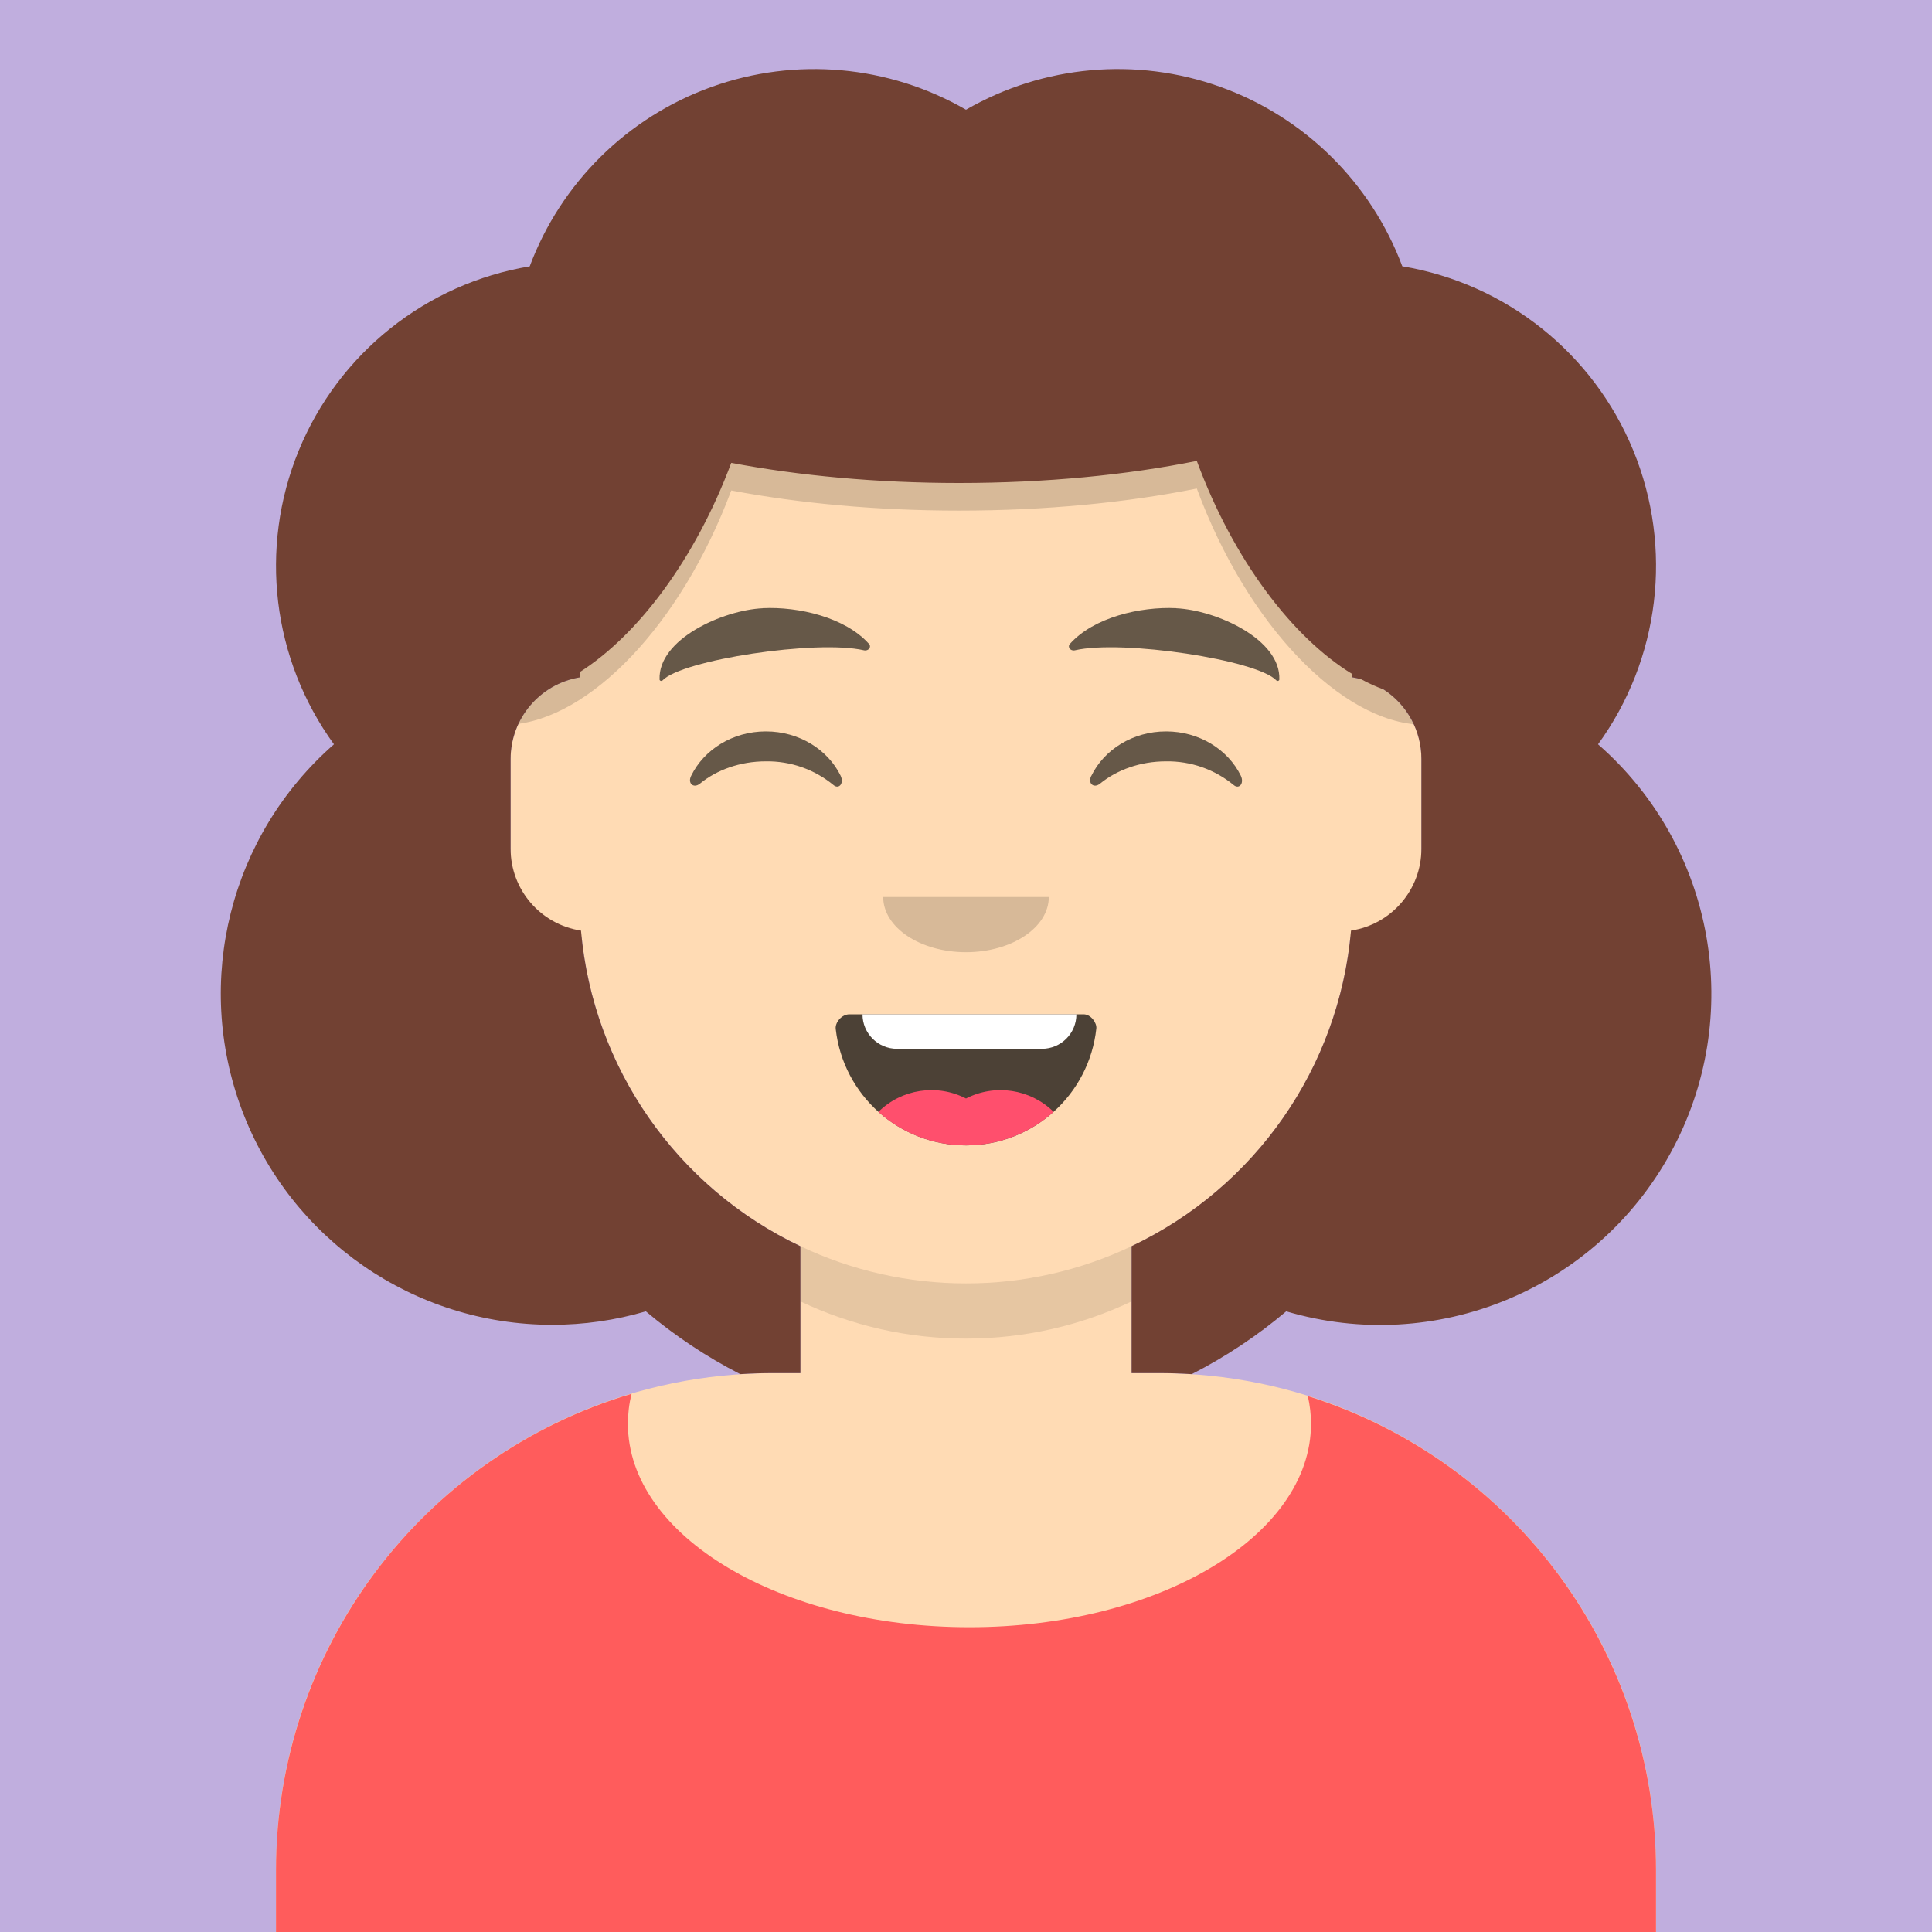
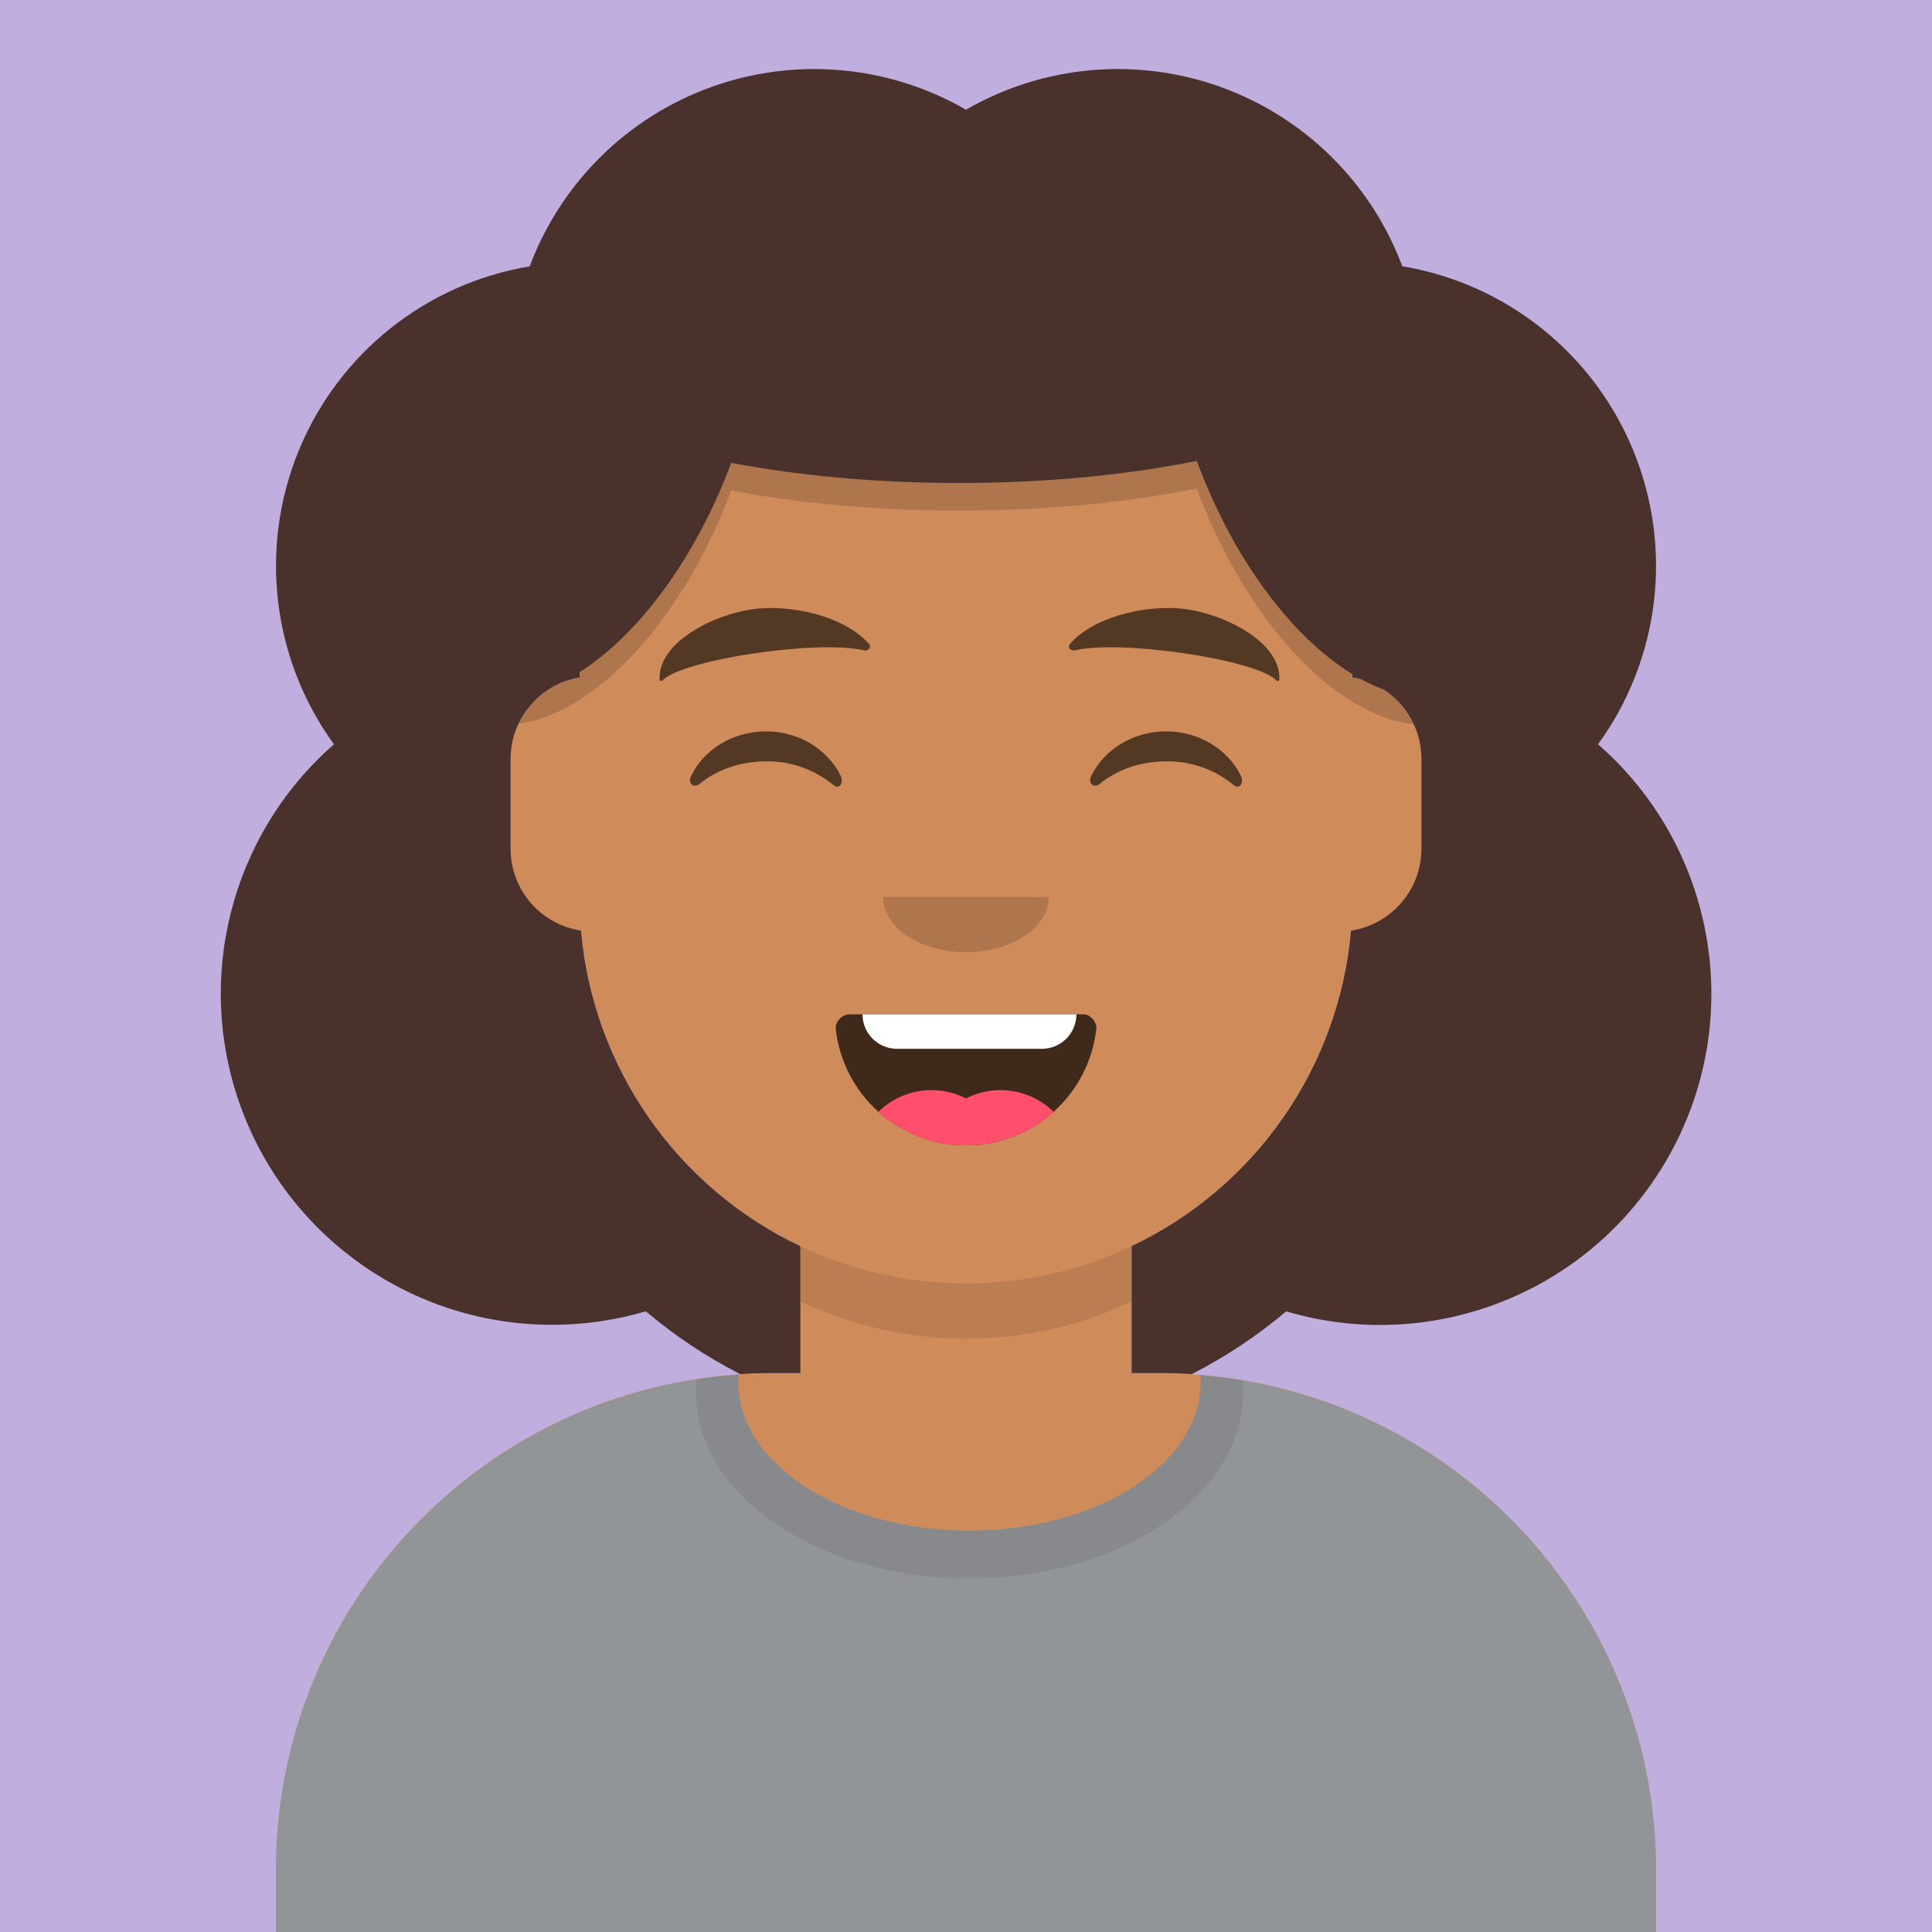
<svg xmlns="http://www.w3.org/2000/svg" viewBox="0 0 280 280" fill="none" shape-rendering="auto">
  <mask id="viewboxMask">
    <rect width="280" height="280" rx="0" ry="0" x="0" y="0" fill="#fff" />
  </mask>
  <g mask="url(#viewboxMask)">
    <rect fill="#c0aede" width="280" height="280" x="0" y="0" />
    <g transform="translate(8)">
-       <path d="M132 36a56 56 0 0 0-56 56v6.17A12 12 0 0 0 66 110v14a12 12 0 0 0 10.3 11.88 56.04 56.04 0 0 0 31.7 44.73v18.4h-4a72 72 0 0 0-72 72v9h200v-9a72 72 0 0 0-72-72h-4v-18.39a56.04 56.04 0 0 0 31.7-44.73A12 12 0 0 0 198 124v-14a12 12 0 0 0-10-11.83V92a56 56 0 0 0-56-56Z" fill="#ffdbb4" />
+       <path d="M132 36a56 56 0 0 0-56 56v6.17A12 12 0 0 0 66 110v14a12 12 0 0 0 10.3 11.88 56.04 56.04 0 0 0 31.7 44.73v18.4h-4a72 72 0 0 0-72 72v9h200v-9a72 72 0 0 0-72-72h-4v-18.39a56.04 56.04 0 0 0 31.7-44.73A12 12 0 0 0 198 124v-14a12 12 0 0 0-10-11.83V92a56 56 0 0 0-56-56Z" fill="#d08b5b" />
      <path d="M108 180.61v8a55.79 55.79 0 0 0 24 5.39c8.59 0 16.73-1.93 24-5.39v-8a55.79 55.79 0 0 1-24 5.39 55.79 55.79 0 0 1-24-5.39Z" fill="#000" fill-opacity=".1" />
      <g transform="translate(0 170)">
-         <path d="M132.5 65.83c27.34 0 49.5-13.2 49.5-29.48 0-1.37-.16-2.7-.46-4.02A72.03 72.03 0 0 1 232 101.05V110H32v-8.95A72.03 72.03 0 0 1 83.53 32a18 18 0 0 0-.53 4.35c0 16.28 22.16 29.48 49.5 29.48Z" fill="#ff5c5c" />
+         <path d="M132.5 51.83c18.5 0 33.5-9.62 33.5-21.48 0-.36-.01-.7-.04-1.06A72 72 0 0 1 232 101.04V110H32v-8.95a72 72 0 0 1 67.05-71.83c-.03.37-.05.75-.05 1.13 0 11.86 15 21.48 33.5 21.48Z" fill="#929598" />
+         <path d="M132.5 58.76c21.89 0 39.63-12.05 39.63-26.91 0-.6-.02-1.2-.08-1.8-2-.33-4.03-.59-6.1-.76.04.35.05.7.05 1.06 0 11.86-15 21.48-33.5 21.48S99 42.2 99 30.35c0-.38.02-.76.05-1.13-2.06.14-4.08.36-6.08.67-.07.65-.1 1.3-.1 1.96 0 14.86 17.74 26.91 39.63 26.91Z" fill="#000" fill-opacity=".08" />
      </g>
      <g transform="translate(78 134)">
        <path fill-rule="evenodd" clip-rule="evenodd" d="M35.12 15.13a19 19 0 0 0 37.77-.09c.08-.77-.77-2.04-1.85-2.04H37.1C36 13 35 14.18 35.12 15.13Z" fill="#000" fill-opacity=".7" />
        <path d="M70 13H39a5 5 0 0 0 5 5h21a5 5 0 0 0 5-5Z" fill="#fff" />
        <path d="M66.7 27.14A10.96 10.96 0 0 0 54 25.2a10.95 10.95 0 0 0-12.7 1.94A18.93 18.93 0 0 0 54 32c4.88 0 9.33-1.84 12.7-4.86Z" fill="#FF4F6D" />
      </g>
      <g transform="translate(104 122)">
        <path fill-rule="evenodd" clip-rule="evenodd" d="M16 8c0 4.42 5.37 8 12 8s12-3.58 12-8" fill="#000" fill-opacity=".16" />
      </g>
      <g transform="translate(76 90)">
        <path d="M16.16 22.45c1.85-3.8 6-6.45 10.84-6.45 4.81 0 8.96 2.63 10.82 6.4.55 1.13-.24 2.05-1.03 1.37a15.05 15.05 0 0 0-9.8-3.43c-3.73 0-7.12 1.24-9.55 3.23-.9.73-1.82-.01-1.28-1.12ZM74.16 22.45c1.85-3.8 6-6.45 10.84-6.45 4.81 0 8.96 2.63 10.82 6.4.55 1.13-.24 2.05-1.03 1.37a15.05 15.05 0 0 0-9.8-3.43c-3.74 0-7.13 1.24-9.56 3.23-.9.73-1.82-.01-1.28-1.12Z" fill-rule="evenodd" clip-rule="evenodd" fill="#000" fill-opacity=".6" />
      </g>
      <g transform="translate(76 82)">
        <path d="M26.55 6.15c-5.8.27-15.2 4.49-14.96 10.34.01.18.3.27.43.12 2.76-2.96 22.32-5.95 29.2-4.36.64.14 1.12-.48.72-.93-3.43-3.85-10.2-5.43-15.4-5.18ZM86.45 6.15c5.8.27 15.2 4.49 14.96 10.34-.01.18-.3.27-.43.12-2.76-2.96-22.32-5.95-29.2-4.36-.64.14-1.12-.48-.72-.93 3.43-3.85 10.2-5.43 15.4-5.18Z" fill-rule="evenodd" clip-rule="evenodd" fill="#000" fill-opacity=".6" />
      </g>
      <g transform="translate(-1)">
        <path d="M67 105.02c11.38-.72 24.68-14.4 31.98-33.94C108.78 72.94 120.04 74 132 74c12.55 0 24.31-1.16 34.45-3.2 7.38 19.96 21.01 33.87 32.55 34.24V88a66 66 0 0 0-38-59.78A183.64 183.64 0 0 0 132 26c-9.2 0-17.99.63-26.02 1.76A66.01 66.01 0 0 0 67 88v17.02Z" fill="#000" fill-opacity=".16" />
-         <path d="M73 192a48 48 0 0 0 13.6-1.95 72.08 72.08 0 0 0 13.68 9.1c1.56-.1 3.13-.15 4.72-.15h4v-18.39a56.03 56.03 0 0 1-31.8-45.74A12 12 0 0 1 67 123v-13a12 12 0 0 1 10-11.83v-.75c8.46-5.38 16.75-16.36 21.98-30.34C108.78 68.94 120.04 70 132 70c12.55 0 24.31-1.16 34.45-3.2C171.76 81.17 180.32 92.4 189 97.7v.46c.44.07.87.17 1.29.29a24.4 24.4 0 0 0 3.23 1.47A11.99 11.99 0 0 1 199 110v13a12 12 0 0 1-10.2 11.87A56.03 56.03 0 0 1 157 180.6V199h4c1.59 0 3.16.05 4.72.15a72.08 72.08 0 0 0 13.69-9.1 48 48 0 0 0 45.19-82.18 44.01 44.01 0 0 0-28.37-69.28A44.02 44.02 0 0 0 133 15.9a44.02 44.02 0 0 0-63.23 22.7 44.01 44.01 0 0 0-28.37 69.27A48 48 0 0 0 73 192Z" fill="#724133" />
+         <path d="M73 192a48 48 0 0 0 13.6-1.95 72.08 72.08 0 0 0 13.68 9.1c1.56-.1 3.13-.15 4.72-.15h4v-18.39a56.03 56.03 0 0 1-31.8-45.74A12 12 0 0 1 67 123v-13a12 12 0 0 1 10-11.83v-.75c8.46-5.38 16.75-16.36 21.98-30.34C108.78 68.94 120.04 70 132 70c12.55 0 24.31-1.16 34.45-3.2C171.76 81.17 180.32 92.4 189 97.7v.46c.44.07.87.17 1.29.29a24.4 24.4 0 0 0 3.23 1.47A11.99 11.99 0 0 1 199 110v13a12 12 0 0 1-10.2 11.87A56.03 56.03 0 0 1 157 180.6V199h4c1.59 0 3.16.05 4.72.15a72.08 72.08 0 0 0 13.69-9.1 48 48 0 0 0 45.19-82.18 44.01 44.01 0 0 0-28.37-69.28A44.02 44.02 0 0 0 133 15.9a44.02 44.02 0 0 0-63.23 22.7 44.01 44.01 0 0 0-28.37 69.27A48 48 0 0 0 73 192Z" fill="#4a312c" />
      </g>
      <g transform="translate(49 72)" />
      <g transform="translate(62 42)" />
    </g>
  </g>
</svg>
